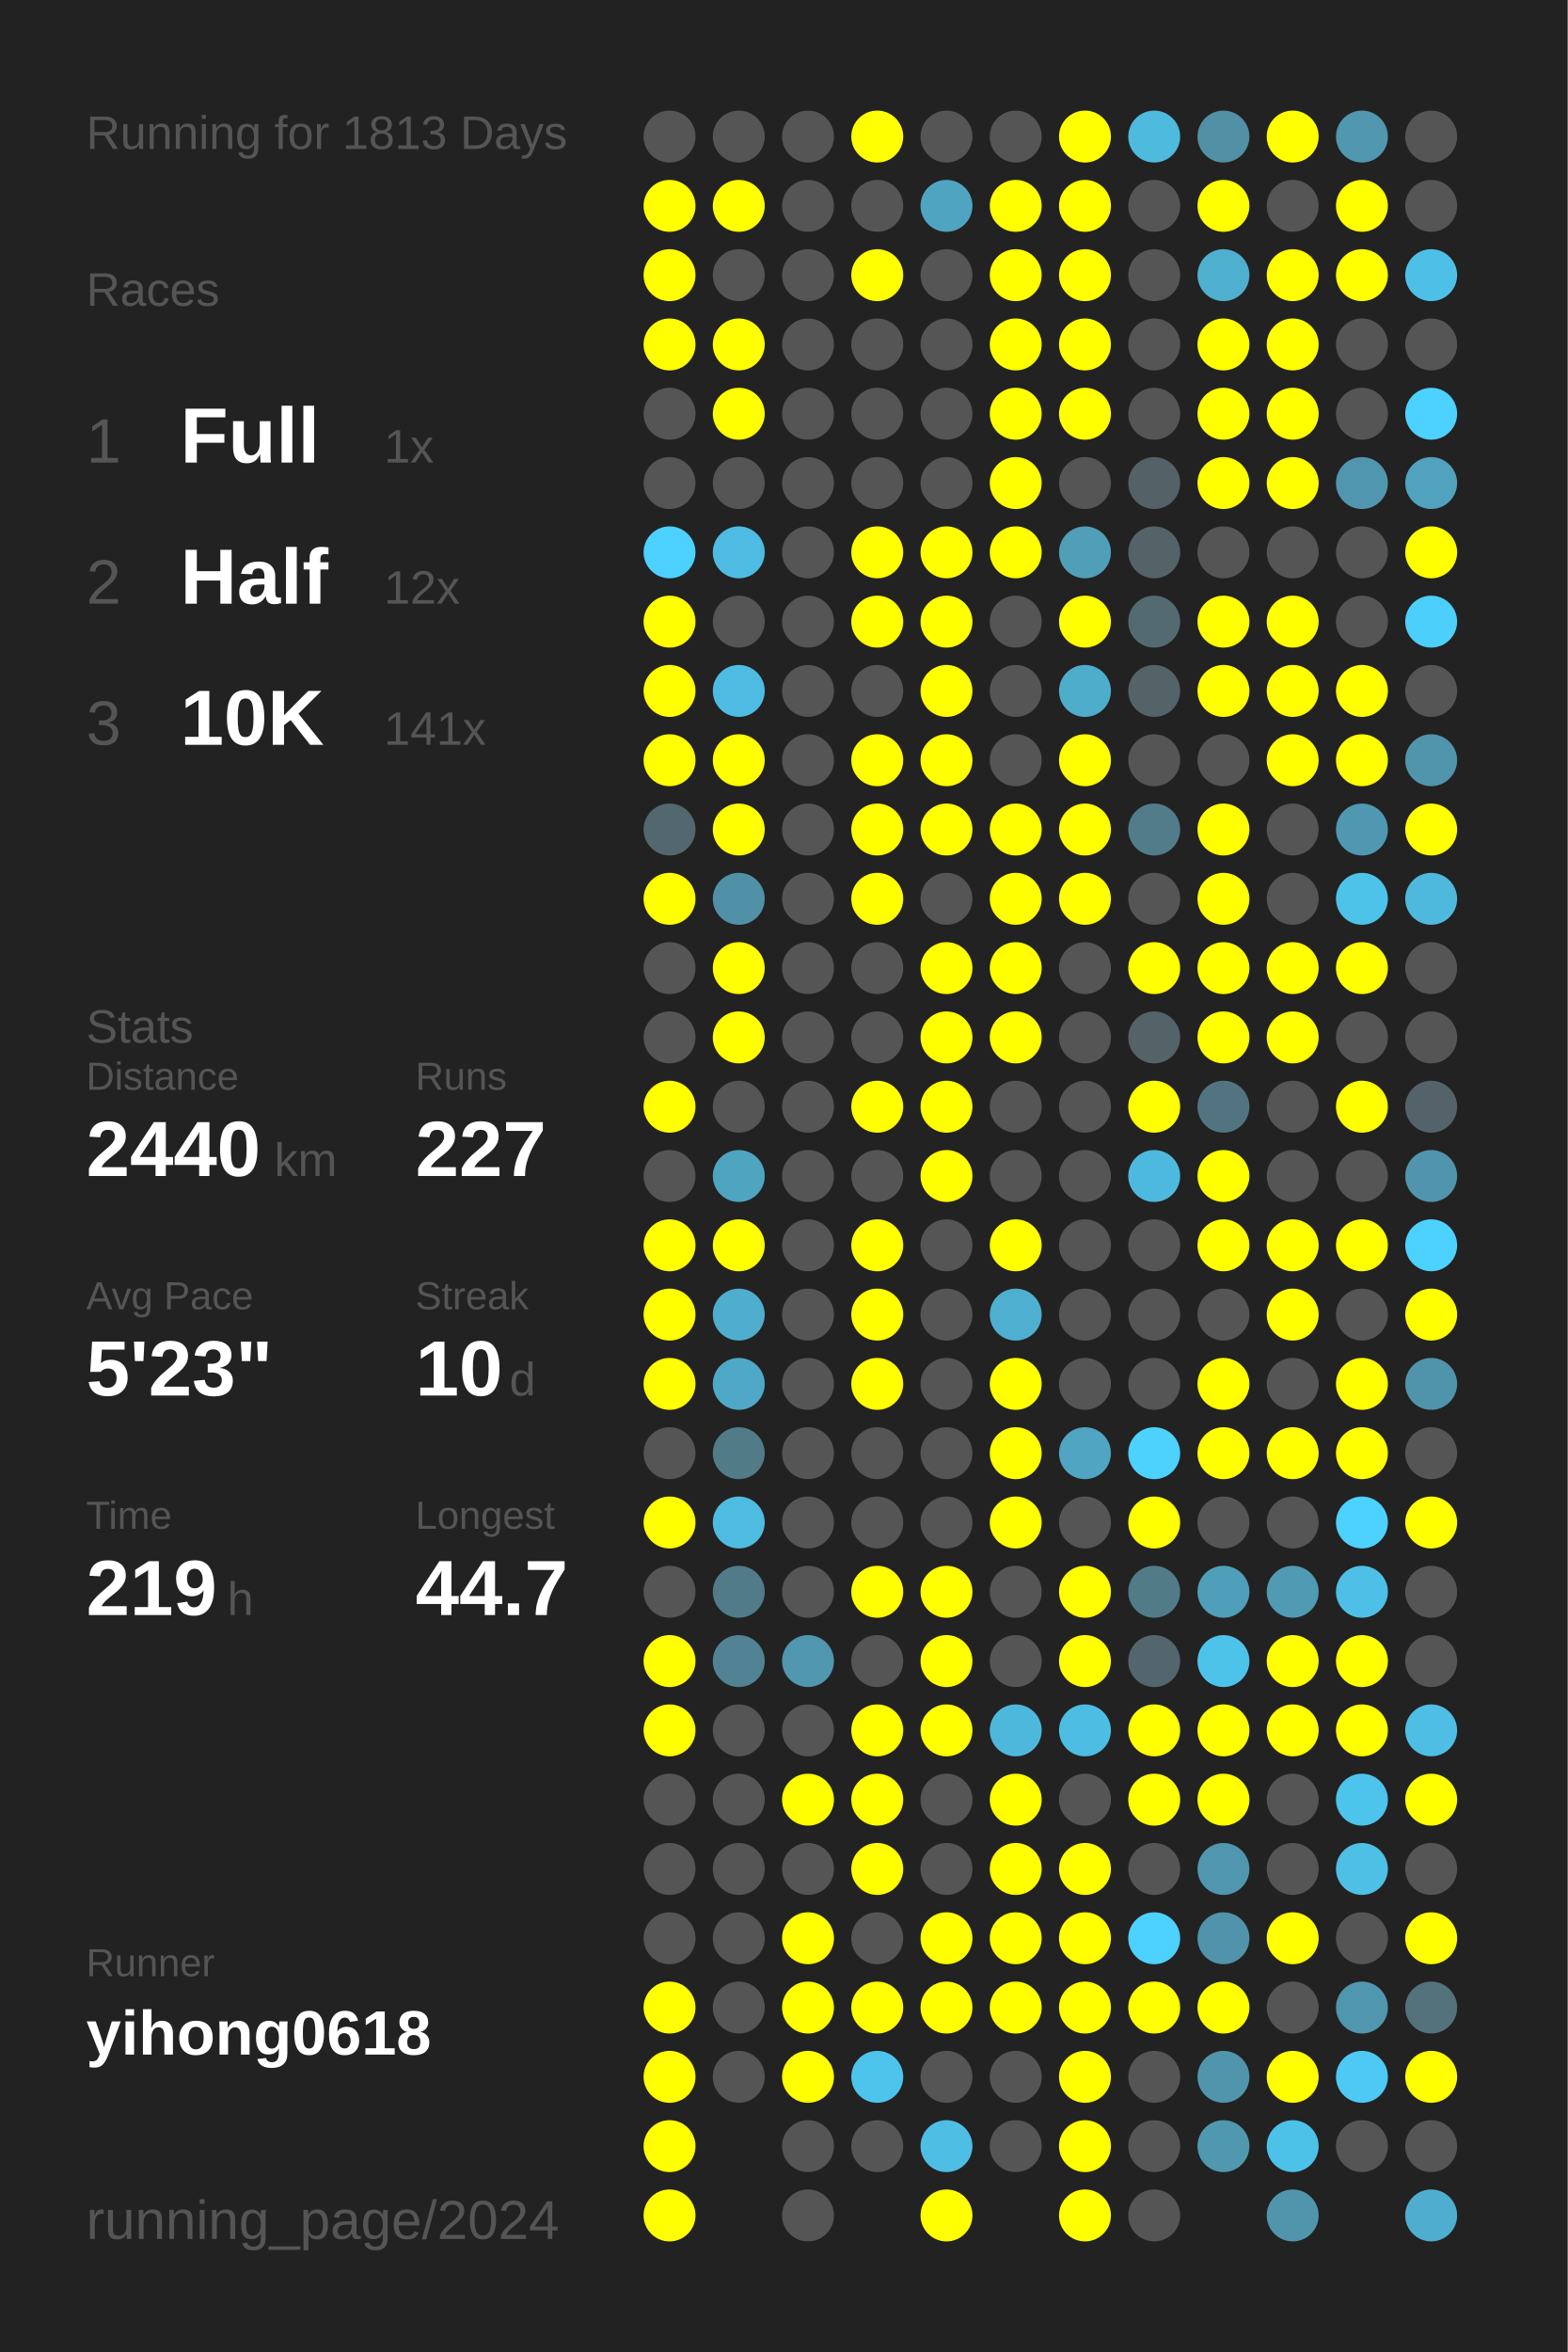
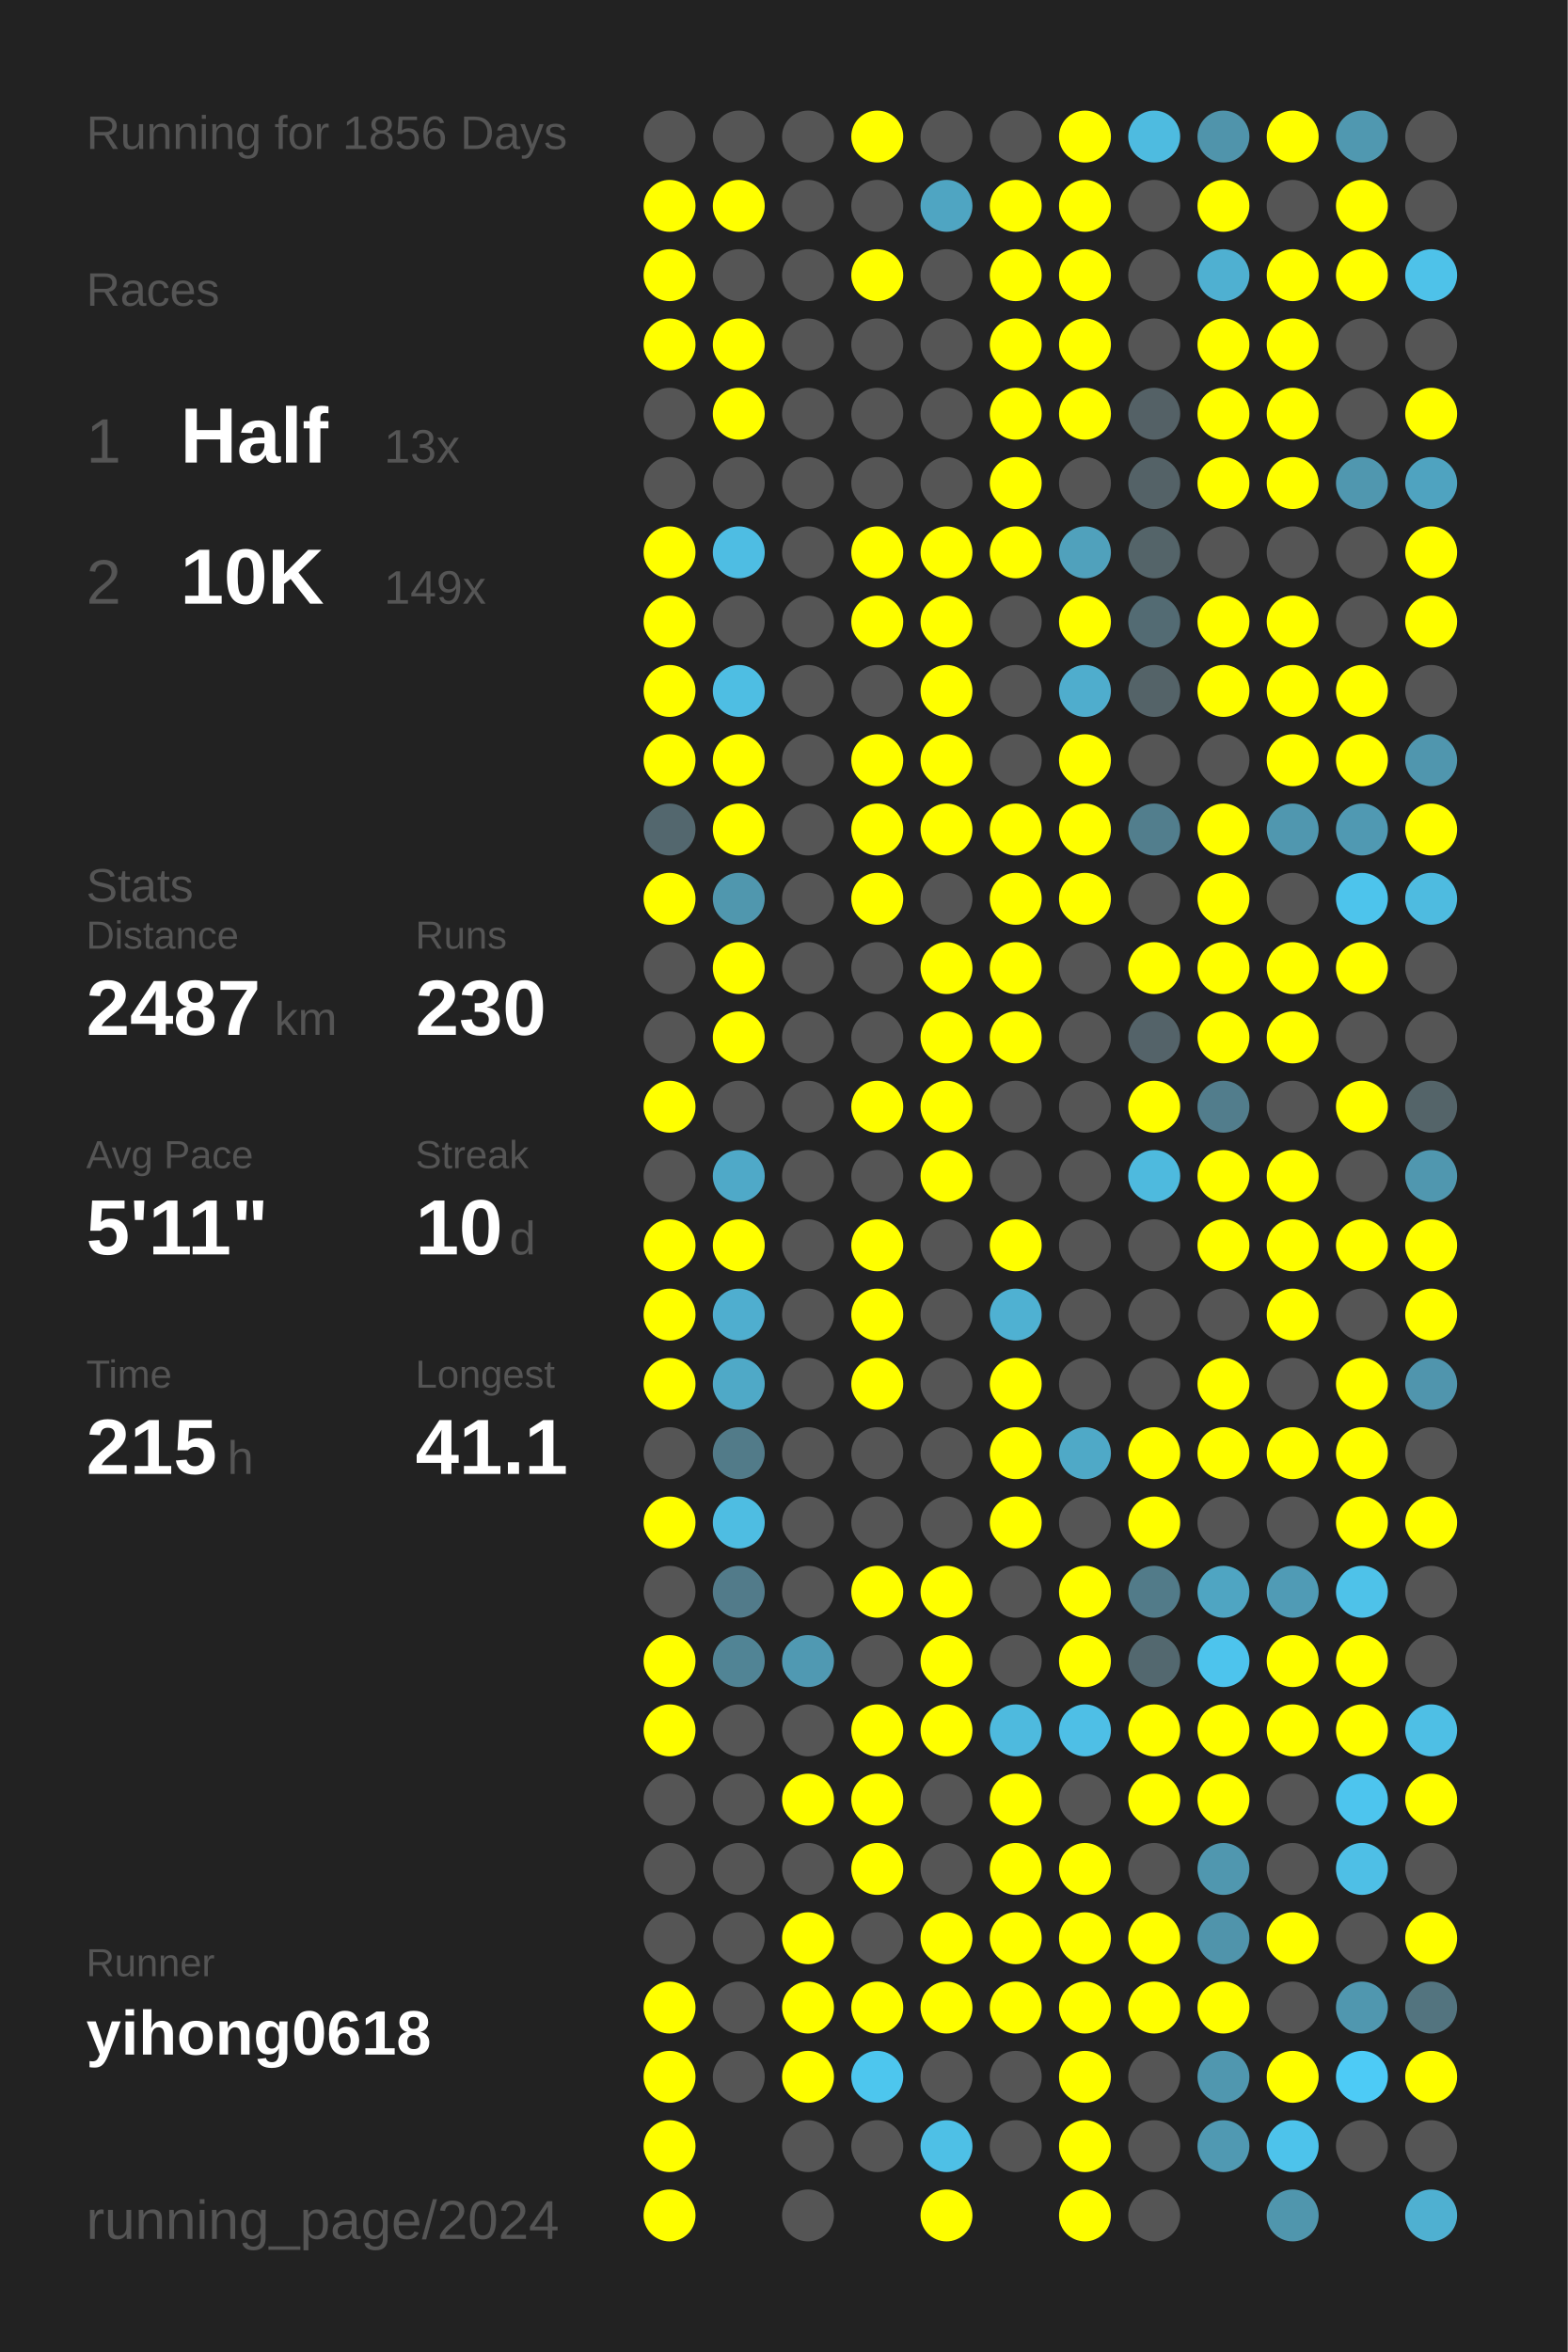
<svg xmlns="http://www.w3.org/2000/svg" baseProfile="full" height="300mm" version="1.1" viewBox="0,0,200,300" width="200mm">
  <defs />
  <rect fill="#222222" height="300" width="200" x="0" y="0" />
-   <text fill="#555555" style="font-size:6px; font-family:Arial;" x="11" y="19">Running for 1813 Days</text>
+   <text fill="#555555" style="font-size:6px; font-family:Arial;" x="11" y="19">Running for 1856 Days</text>
  <text fill="#555555" style="font-size:6px; font-family:Arial;" x="11" y="39">Races</text>
  <text fill="#555555" style="font-size:8px; font-family:Arial;" x="11" y="59">1</text>
-   <text fill="#FFFFFF" style="font-size:10px; font-family:Arial; font-weight:bold;" x="23" y="59">Full</text>
-   <text fill="#555555" style="font-size:6px; font-family:Arial;" x="49" y="59">1x</text>
+   <text fill="#FFFFFF" style="font-size:10px; font-family:Arial; font-weight:bold;" x="23" y="59">Half</text>
+   <text fill="#555555" style="font-size:6px; font-family:Arial;" x="49" y="59">13x</text>
  <text fill="#555555" style="font-size:8px; font-family:Arial;" x="11" y="77">2</text>
-   <text fill="#FFFFFF" style="font-size:10px; font-family:Arial; font-weight:bold;" x="23" y="77">Half</text>
-   <text fill="#555555" style="font-size:6px; font-family:Arial;" x="49" y="77">12x</text>
-   <text fill="#555555" style="font-size:8px; font-family:Arial;" x="11" y="95">3</text>
-   <text fill="#FFFFFF" style="font-size:10px; font-family:Arial; font-weight:bold;" x="23" y="95">10K</text>
-   <text fill="#555555" style="font-size:6px; font-family:Arial;" x="49" y="95">141x</text>
-   <text fill="#555555" style="font-size:6px; font-family:Arial;" x="11" y="133">Stats</text>
-   <text fill="#555555" style="font-size:5px; font-family:Arial;" x="11" y="139">Distance</text>
-   <text fill="#FFFFFF" style="font-size:10px; font-family:Arial; font-weight:bold;" x="11" y="150">2440</text>
-   <text fill="#555555" style="font-size:6px; font-family:Arial;" x="35" y="150">km</text>
-   <text fill="#555555" style="font-size:5px; font-family:Arial;" x="53" y="139">Runs</text>
-   <text fill="#FFFFFF" style="font-size:10px; font-family:Arial; font-weight:bold;" x="53" y="150">227</text>
-   <text fill="#555555" style="font-size:5px; font-family:Arial;" x="11" y="167">Avg Pace</text>
-   <text fill="#FFFFFF" style="font-size:10px; font-family:Arial; font-weight:bold;" x="11" y="178">5'23"</text>
-   <text fill="#555555" style="font-size:5px; font-family:Arial;" x="53" y="167">Streak</text>
-   <text fill="#FFFFFF" style="font-size:10px; font-family:Arial; font-weight:bold;" x="53" y="178">10</text>
-   <text fill="#555555" style="font-size:6px; font-family:Arial;" x="65" y="178">d</text>
-   <text fill="#555555" style="font-size:5px; font-family:Arial;" x="11" y="195">Time</text>
-   <text fill="#FFFFFF" style="font-size:10px; font-family:Arial; font-weight:bold;" x="11" y="206">219</text>
-   <text fill="#555555" style="font-size:6px; font-family:Arial;" x="29" y="206">h</text>
-   <text fill="#555555" style="font-size:5px; font-family:Arial;" x="53" y="195">Longest</text>
-   <text fill="#FFFFFF" style="font-size:10px; font-family:Arial; font-weight:bold;" x="53" y="206">44.7</text>
+   <text fill="#FFFFFF" style="font-size:10px; font-family:Arial; font-weight:bold;" x="23" y="77">10K</text>
+   <text fill="#555555" style="font-size:6px; font-family:Arial;" x="49" y="77">149x</text>
+   <text fill="#555555" style="font-size:6px; font-family:Arial;" x="11" y="115">Stats</text>
+   <text fill="#555555" style="font-size:5px; font-family:Arial;" x="11" y="121">Distance</text>
+   <text fill="#FFFFFF" style="font-size:10px; font-family:Arial; font-weight:bold;" x="11" y="132">2487</text>
+   <text fill="#555555" style="font-size:6px; font-family:Arial;" x="35" y="132">km</text>
+   <text fill="#555555" style="font-size:5px; font-family:Arial;" x="53" y="121">Runs</text>
+   <text fill="#FFFFFF" style="font-size:10px; font-family:Arial; font-weight:bold;" x="53" y="132">230</text>
+   <text fill="#555555" style="font-size:5px; font-family:Arial;" x="11" y="149">Avg Pace</text>
+   <text fill="#FFFFFF" style="font-size:10px; font-family:Arial; font-weight:bold;" x="11" y="160">5'11"</text>
+   <text fill="#555555" style="font-size:5px; font-family:Arial;" x="53" y="149">Streak</text>
+   <text fill="#FFFFFF" style="font-size:10px; font-family:Arial; font-weight:bold;" x="53" y="160">10</text>
+   <text fill="#555555" style="font-size:6px; font-family:Arial;" x="65" y="160">d</text>
+   <text fill="#555555" style="font-size:5px; font-family:Arial;" x="11" y="177">Time</text>
+   <text fill="#FFFFFF" style="font-size:10px; font-family:Arial; font-weight:bold;" x="11" y="188">215</text>
+   <text fill="#555555" style="font-size:6px; font-family:Arial;" x="29" y="188">h</text>
+   <text fill="#555555" style="font-size:5px; font-family:Arial;" x="53" y="177">Longest</text>
+   <text fill="#FFFFFF" style="font-size:10px; font-family:Arial; font-weight:bold;" x="53" y="188">41.1</text>
  <text fill="#555555" style="font-size:5px; font-family:Arial;" x="11" y="252.065">Runner</text>
  <text fill="#FFFFFF" style="font-size:8px; font-family:Arial; font-weight:bold;" x="11" y="262.065">yihong0618</text>
  <text fill="#555555" style="font-size:7px; font-family:Arial;" x="11" y="285.581">running_page/2024</text>
  <circle cx="85.417" cy="17.419" fill="#555555" r="3.312" />
  <circle cx="85.417" cy="26.258" fill="#FFFF00" r="3.312" />
  <circle cx="85.417" cy="35.097" fill="#FFFF00" r="3.312" />
  <circle cx="85.417" cy="43.935" fill="#FFFF00" r="3.312" />
  <circle cx="85.417" cy="52.774" fill="#555555" r="3.312" />
  <circle cx="85.417" cy="61.613" fill="#555555" r="3.312" />
-   <circle cx="85.417" cy="70.452" fill="#4dd1fe" r="3.312" />
+   <circle cx="85.417" cy="70.452" fill="#FFFF00" r="3.312" />
  <circle cx="85.417" cy="79.29" fill="#FFFF00" r="3.312" />
  <circle cx="85.417" cy="88.129" fill="#FFFF00" r="3.312" />
  <circle cx="85.417" cy="96.968" fill="#FFFF00" r="3.312" />
  <circle cx="85.417" cy="105.806" fill="#53676e" r="3.312" />
  <circle cx="85.417" cy="114.645" fill="#FFFF00" r="3.312" />
  <circle cx="85.417" cy="123.484" fill="#555555" r="3.312" />
  <circle cx="85.417" cy="132.323" fill="#555555" r="3.312" />
  <circle cx="85.417" cy="141.161" fill="#FFFF00" r="3.312" />
  <circle cx="85.417" cy="150" fill="#555555" r="3.312" />
  <circle cx="85.417" cy="158.839" fill="#FFFF00" r="3.312" />
  <circle cx="85.417" cy="167.677" fill="#FFFF00" r="3.312" />
  <circle cx="85.417" cy="176.516" fill="#FFFF00" r="3.312" />
  <circle cx="85.417" cy="185.355" fill="#555555" r="3.312" />
  <circle cx="85.417" cy="194.194" fill="#FFFF00" r="3.312" />
  <circle cx="85.417" cy="203.032" fill="#555555" r="3.312" />
  <circle cx="85.417" cy="211.871" fill="#FFFF00" r="3.312" />
  <circle cx="85.417" cy="220.71" fill="#FFFF00" r="3.312" />
  <circle cx="85.417" cy="229.548" fill="#555555" r="3.312" />
  <circle cx="85.417" cy="238.387" fill="#555555" r="3.312" />
  <circle cx="85.417" cy="247.226" fill="#555555" r="3.312" />
  <circle cx="85.417" cy="256.065" fill="#FFFF00" r="3.312" />
  <circle cx="85.417" cy="264.903" fill="#FFFF00" r="3.312" />
  <circle cx="85.417" cy="273.742" fill="#FFFF00" r="3.312" />
  <circle cx="85.417" cy="282.581" fill="#FFFF00" r="3.312" />
  <circle cx="94.25" cy="17.419" fill="#555555" r="3.312" />
  <circle cx="94.25" cy="26.258" fill="#FFFF00" r="3.312" />
  <circle cx="94.25" cy="35.097" fill="#555555" r="3.312" />
  <circle cx="94.25" cy="43.935" fill="#FFFF00" r="3.312" />
  <circle cx="94.25" cy="52.774" fill="#FFFF00" r="3.312" />
  <circle cx="94.25" cy="61.613" fill="#555555" r="3.312" />
-   <circle cx="94.25" cy="70.452" fill="#4ebce2" r="3.312" />
+   <circle cx="94.25" cy="70.452" fill="#4ebde3" r="3.312" />
  <circle cx="94.25" cy="79.29" fill="#555555" r="3.312" />
-   <circle cx="94.25" cy="88.129" fill="#4ebce2" r="3.312" />
+   <circle cx="94.25" cy="88.129" fill="#4ebee3" r="3.312" />
  <circle cx="94.25" cy="96.968" fill="#FFFF00" r="3.312" />
  <circle cx="94.25" cy="105.806" fill="#FFFF00" r="3.312" />
-   <circle cx="94.25" cy="114.645" fill="#5191a7" r="3.312" />
+   <circle cx="94.25" cy="114.645" fill="#5097ae" r="3.312" />
  <circle cx="94.25" cy="123.484" fill="#FFFF00" r="3.312" />
  <circle cx="94.25" cy="132.323" fill="#FFFF00" r="3.312" />
  <circle cx="94.25" cy="141.161" fill="#555555" r="3.312" />
-   <circle cx="94.25" cy="150" fill="#4fa4c0" r="3.312" />
+   <circle cx="94.25" cy="150" fill="#4fa9c8" r="3.312" />
  <circle cx="94.25" cy="158.839" fill="#FFFF00" r="3.312" />
-   <circle cx="94.25" cy="167.677" fill="#4fadcd" r="3.312" />
-   <circle cx="94.25" cy="176.516" fill="#4fa8c7" r="3.312" />
-   <circle cx="94.25" cy="185.355" fill="#527b88" r="3.312" />
-   <circle cx="94.25" cy="194.194" fill="#4ebbe0" r="3.312" />
-   <circle cx="94.25" cy="203.032" fill="#527b89" r="3.312" />
-   <circle cx="94.25" cy="211.871" fill="#528394" r="3.312" />
+   <circle cx="94.25" cy="167.677" fill="#4faecf" r="3.312" />
+   <circle cx="94.25" cy="176.516" fill="#4fa9c7" r="3.312" />
+   <circle cx="94.25" cy="185.355" fill="#527b89" r="3.312" />
+   <circle cx="94.25" cy="194.194" fill="#4ebde2" r="3.312" />
+   <circle cx="94.25" cy="203.032" fill="#527b8a" r="3.312" />
+   <circle cx="94.25" cy="211.871" fill="#518495" r="3.312" />
  <circle cx="94.25" cy="220.71" fill="#555555" r="3.312" />
  <circle cx="94.25" cy="229.548" fill="#555555" r="3.312" />
  <circle cx="94.25" cy="238.387" fill="#555555" r="3.312" />
  <circle cx="94.25" cy="247.226" fill="#555555" r="3.312" />
  <circle cx="94.25" cy="256.065" fill="#555555" r="3.312" />
  <circle cx="94.25" cy="264.903" fill="#555555" r="3.312" />
  <circle cx="103.083" cy="17.419" fill="#555555" r="3.312" />
  <circle cx="103.083" cy="26.258" fill="#555555" r="3.312" />
  <circle cx="103.083" cy="35.097" fill="#555555" r="3.312" />
  <circle cx="103.083" cy="43.935" fill="#555555" r="3.312" />
  <circle cx="103.083" cy="52.774" fill="#555555" r="3.312" />
  <circle cx="103.083" cy="61.613" fill="#555555" r="3.312" />
  <circle cx="103.083" cy="70.452" fill="#555555" r="3.312" />
  <circle cx="103.083" cy="79.29" fill="#555555" r="3.312" />
  <circle cx="103.083" cy="88.129" fill="#555555" r="3.312" />
  <circle cx="103.083" cy="96.968" fill="#555555" r="3.312" />
  <circle cx="103.083" cy="105.806" fill="#555555" r="3.312" />
  <circle cx="103.083" cy="114.645" fill="#555555" r="3.312" />
  <circle cx="103.083" cy="123.484" fill="#555555" r="3.312" />
  <circle cx="103.083" cy="132.323" fill="#555555" r="3.312" />
  <circle cx="103.083" cy="141.161" fill="#555555" r="3.312" />
  <circle cx="103.083" cy="150" fill="#555555" r="3.312" />
  <circle cx="103.083" cy="158.839" fill="#555555" r="3.312" />
  <circle cx="103.083" cy="167.677" fill="#555555" r="3.312" />
  <circle cx="103.083" cy="176.516" fill="#555555" r="3.312" />
  <circle cx="103.083" cy="185.355" fill="#555555" r="3.312" />
  <circle cx="103.083" cy="194.194" fill="#555555" r="3.312" />
  <circle cx="103.083" cy="203.032" fill="#555555" r="3.312" />
-   <circle cx="103.083" cy="211.871" fill="#5096ae" r="3.312" />
+   <circle cx="103.083" cy="211.871" fill="#5099b2" r="3.312" />
  <circle cx="103.083" cy="220.71" fill="#555555" r="3.312" />
  <circle cx="103.083" cy="229.548" fill="#FFFF00" r="3.312" />
  <circle cx="103.083" cy="238.387" fill="#555555" r="3.312" />
  <circle cx="103.083" cy="247.226" fill="#FFFF00" r="3.312" />
  <circle cx="103.083" cy="256.065" fill="#FFFF00" r="3.312" />
  <circle cx="103.083" cy="264.903" fill="#FFFF00" r="3.312" />
  <circle cx="103.083" cy="273.742" fill="#555555" r="3.312" />
  <circle cx="103.083" cy="282.581" fill="#555555" r="3.312" />
  <circle cx="111.917" cy="17.419" fill="#FFFF00" r="3.312" />
  <circle cx="111.917" cy="26.258" fill="#555555" r="3.312" />
  <circle cx="111.917" cy="35.097" fill="#FFFF00" r="3.312" />
  <circle cx="111.917" cy="43.935" fill="#555555" r="3.312" />
  <circle cx="111.917" cy="52.774" fill="#555555" r="3.312" />
  <circle cx="111.917" cy="61.613" fill="#555555" r="3.312" />
  <circle cx="111.917" cy="70.452" fill="#FFFF00" r="3.312" />
  <circle cx="111.917" cy="79.29" fill="#FFFF00" r="3.312" />
  <circle cx="111.917" cy="88.129" fill="#555555" r="3.312" />
  <circle cx="111.917" cy="96.968" fill="#FFFF00" r="3.312" />
  <circle cx="111.917" cy="105.806" fill="#FFFF00" r="3.312" />
  <circle cx="111.917" cy="114.645" fill="#FFFF00" r="3.312" />
  <circle cx="111.917" cy="123.484" fill="#555555" r="3.312" />
  <circle cx="111.917" cy="132.323" fill="#555555" r="3.312" />
  <circle cx="111.917" cy="141.161" fill="#FFFF00" r="3.312" />
  <circle cx="111.917" cy="150" fill="#555555" r="3.312" />
  <circle cx="111.917" cy="158.839" fill="#FFFF00" r="3.312" />
  <circle cx="111.917" cy="167.677" fill="#FFFF00" r="3.312" />
  <circle cx="111.917" cy="176.516" fill="#FFFF00" r="3.312" />
  <circle cx="111.917" cy="185.355" fill="#555555" r="3.312" />
  <circle cx="111.917" cy="194.194" fill="#555555" r="3.312" />
  <circle cx="111.917" cy="203.032" fill="#FFFF00" r="3.312" />
  <circle cx="111.917" cy="211.871" fill="#555555" r="3.312" />
  <circle cx="111.917" cy="220.71" fill="#FFFF00" r="3.312" />
  <circle cx="111.917" cy="229.548" fill="#FFFF00" r="3.312" />
  <circle cx="111.917" cy="238.387" fill="#FFFF00" r="3.312" />
  <circle cx="111.917" cy="247.226" fill="#555555" r="3.312" />
  <circle cx="111.917" cy="256.065" fill="#FFFF00" r="3.312" />
-   <circle cx="111.917" cy="264.903" fill="#4dc4ec" r="3.312" />
+   <circle cx="111.917" cy="264.903" fill="#4dc6ee" r="3.312" />
  <circle cx="111.917" cy="273.742" fill="#555555" r="3.312" />
  <circle cx="120.75" cy="17.419" fill="#555555" r="3.312" />
-   <circle cx="120.75" cy="26.258" fill="#4fa4c1" r="3.312" />
+   <circle cx="120.75" cy="26.258" fill="#4fa5c2" r="3.312" />
  <circle cx="120.75" cy="35.097" fill="#555555" r="3.312" />
  <circle cx="120.75" cy="43.935" fill="#555555" r="3.312" />
  <circle cx="120.75" cy="52.774" fill="#555555" r="3.312" />
  <circle cx="120.75" cy="61.613" fill="#555555" r="3.312" />
  <circle cx="120.75" cy="70.452" fill="#FFFF00" r="3.312" />
  <circle cx="120.75" cy="79.29" fill="#FFFF00" r="3.312" />
  <circle cx="120.75" cy="88.129" fill="#FFFF00" r="3.312" />
  <circle cx="120.75" cy="96.968" fill="#FFFF00" r="3.312" />
  <circle cx="120.75" cy="105.806" fill="#FFFF00" r="3.312" />
  <circle cx="120.75" cy="114.645" fill="#555555" r="3.312" />
  <circle cx="120.75" cy="123.484" fill="#FFFF00" r="3.312" />
  <circle cx="120.75" cy="132.323" fill="#FFFF00" r="3.312" />
  <circle cx="120.75" cy="141.161" fill="#FFFF00" r="3.312" />
  <circle cx="120.75" cy="150" fill="#FFFF00" r="3.312" />
  <circle cx="120.75" cy="158.839" fill="#555555" r="3.312" />
  <circle cx="120.75" cy="167.677" fill="#555555" r="3.312" />
  <circle cx="120.75" cy="176.516" fill="#555555" r="3.312" />
  <circle cx="120.75" cy="185.355" fill="#555555" r="3.312" />
  <circle cx="120.75" cy="194.194" fill="#555555" r="3.312" />
  <circle cx="120.75" cy="203.032" fill="#FFFF00" r="3.312" />
  <circle cx="120.75" cy="211.871" fill="#FFFF00" r="3.312" />
  <circle cx="120.75" cy="220.71" fill="#FFFF00" r="3.312" />
  <circle cx="120.75" cy="229.548" fill="#555555" r="3.312" />
  <circle cx="120.75" cy="238.387" fill="#555555" r="3.312" />
  <circle cx="120.75" cy="247.226" fill="#FFFF00" r="3.312" />
  <circle cx="120.75" cy="256.065" fill="#FFFF00" r="3.312" />
  <circle cx="120.75" cy="264.903" fill="#555555" r="3.312" />
-   <circle cx="120.75" cy="273.742" fill="#4ebee5" r="3.312" />
+   <circle cx="120.75" cy="273.742" fill="#4ec0e6" r="3.312" />
  <circle cx="120.75" cy="282.581" fill="#FFFF00" r="3.312" />
  <circle cx="129.583" cy="17.419" fill="#555555" r="3.312" />
  <circle cx="129.583" cy="26.258" fill="#FFFF00" r="3.312" />
  <circle cx="129.583" cy="35.097" fill="#FFFF00" r="3.312" />
  <circle cx="129.583" cy="43.935" fill="#FFFF00" r="3.312" />
  <circle cx="129.583" cy="52.774" fill="#FFFF00" r="3.312" />
  <circle cx="129.583" cy="61.613" fill="#FFFF00" r="3.312" />
  <circle cx="129.583" cy="70.452" fill="#FFFF00" r="3.312" />
  <circle cx="129.583" cy="79.29" fill="#555555" r="3.312" />
  <circle cx="129.583" cy="88.129" fill="#555555" r="3.312" />
  <circle cx="129.583" cy="96.968" fill="#555555" r="3.312" />
  <circle cx="129.583" cy="105.806" fill="#FFFF00" r="3.312" />
  <circle cx="129.583" cy="114.645" fill="#FFFF00" r="3.312" />
  <circle cx="129.583" cy="123.484" fill="#FFFF00" r="3.312" />
  <circle cx="129.583" cy="132.323" fill="#FFFF00" r="3.312" />
  <circle cx="129.583" cy="141.161" fill="#555555" r="3.312" />
  <circle cx="129.583" cy="150" fill="#555555" r="3.312" />
  <circle cx="129.583" cy="158.839" fill="#FFFF00" r="3.312" />
-   <circle cx="129.583" cy="167.677" fill="#4fafd0" r="3.312" />
+   <circle cx="129.583" cy="167.677" fill="#4fb1d2" r="3.312" />
  <circle cx="129.583" cy="176.516" fill="#FFFF00" r="3.312" />
  <circle cx="129.583" cy="185.355" fill="#FFFF00" r="3.312" />
  <circle cx="129.583" cy="194.194" fill="#FFFF00" r="3.312" />
  <circle cx="129.583" cy="203.032" fill="#555555" r="3.312" />
  <circle cx="129.583" cy="211.871" fill="#555555" r="3.312" />
-   <circle cx="129.583" cy="220.71" fill="#4eb8dc" r="3.312" />
+   <circle cx="129.583" cy="220.71" fill="#4ebade" r="3.312" />
  <circle cx="129.583" cy="229.548" fill="#FFFF00" r="3.312" />
  <circle cx="129.583" cy="238.387" fill="#FFFF00" r="3.312" />
  <circle cx="129.583" cy="247.226" fill="#FFFF00" r="3.312" />
  <circle cx="129.583" cy="256.065" fill="#FFFF00" r="3.312" />
  <circle cx="129.583" cy="264.903" fill="#555555" r="3.312" />
  <circle cx="129.583" cy="273.742" fill="#555555" r="3.312" />
  <circle cx="138.417" cy="17.419" fill="#FFFF00" r="3.312" />
  <circle cx="138.417" cy="26.258" fill="#FFFF00" r="3.312" />
  <circle cx="138.417" cy="35.097" fill="#FFFF00" r="3.312" />
  <circle cx="138.417" cy="43.935" fill="#FFFF00" r="3.312" />
  <circle cx="138.417" cy="52.774" fill="#FFFF00" r="3.312" />
  <circle cx="138.417" cy="61.613" fill="#555555" r="3.312" />
-   <circle cx="138.417" cy="70.452" fill="#509eb8" r="3.312" />
+   <circle cx="138.417" cy="70.452" fill="#50a1bc" r="3.312" />
  <circle cx="138.417" cy="79.29" fill="#FFFF00" r="3.312" />
-   <circle cx="138.417" cy="88.129" fill="#4fadcc" r="3.312" />
+   <circle cx="138.417" cy="88.129" fill="#4fadcd" r="3.312" />
  <circle cx="138.417" cy="96.968" fill="#FFFF00" r="3.312" />
  <circle cx="138.417" cy="105.806" fill="#FFFF00" r="3.312" />
  <circle cx="138.417" cy="114.645" fill="#FFFF00" r="3.312" />
  <circle cx="138.417" cy="123.484" fill="#555555" r="3.312" />
  <circle cx="138.417" cy="132.323" fill="#555555" r="3.312" />
  <circle cx="138.417" cy="141.161" fill="#555555" r="3.312" />
  <circle cx="138.417" cy="150" fill="#555555" r="3.312" />
  <circle cx="138.417" cy="158.839" fill="#555555" r="3.312" />
  <circle cx="138.417" cy="167.677" fill="#555555" r="3.312" />
  <circle cx="138.417" cy="176.516" fill="#555555" r="3.312" />
-   <circle cx="138.417" cy="185.355" fill="#4fa5c2" r="3.312" />
+   <circle cx="138.417" cy="185.355" fill="#4fa9c7" r="3.312" />
  <circle cx="138.417" cy="194.194" fill="#555555" r="3.312" />
  <circle cx="138.417" cy="203.032" fill="#FFFF00" r="3.312" />
  <circle cx="138.417" cy="211.871" fill="#FFFF00" r="3.312" />
-   <circle cx="138.417" cy="220.71" fill="#4ebde3" r="3.312" />
+   <circle cx="138.417" cy="220.71" fill="#4ebfe6" r="3.312" />
  <circle cx="138.417" cy="229.548" fill="#555555" r="3.312" />
  <circle cx="138.417" cy="238.387" fill="#FFFF00" r="3.312" />
  <circle cx="138.417" cy="247.226" fill="#FFFF00" r="3.312" />
  <circle cx="138.417" cy="256.065" fill="#FFFF00" r="3.312" />
  <circle cx="138.417" cy="264.903" fill="#FFFF00" r="3.312" />
  <circle cx="138.417" cy="273.742" fill="#FFFF00" r="3.312" />
  <circle cx="138.417" cy="282.581" fill="#FFFF00" r="3.312" />
-   <circle cx="147.25" cy="17.419" fill="#4ebade" r="3.312" />
+   <circle cx="147.25" cy="17.419" fill="#4ebbe0" r="3.312" />
  <circle cx="147.25" cy="26.258" fill="#555555" r="3.312" />
  <circle cx="147.25" cy="35.097" fill="#555555" r="3.312" />
  <circle cx="147.25" cy="43.935" fill="#555555" r="3.312" />
-   <circle cx="147.25" cy="52.774" fill="#555555" r="3.312" />
-   <circle cx="147.25" cy="61.613" fill="#546166" r="3.312" />
-   <circle cx="147.25" cy="70.452" fill="#546368" r="3.312" />
-   <circle cx="147.25" cy="79.29" fill="#536a71" r="3.312" />
+   <circle cx="147.25" cy="52.774" fill="#546166" r="3.312" />
+   <circle cx="147.25" cy="61.613" fill="#546267" r="3.312" />
+   <circle cx="147.25" cy="70.452" fill="#546469" r="3.312" />
+   <circle cx="147.25" cy="79.29" fill="#536b73" r="3.312" />
  <circle cx="147.25" cy="88.129" fill="#546368" r="3.312" />
  <circle cx="147.25" cy="96.968" fill="#555555" r="3.312" />
-   <circle cx="147.25" cy="105.806" fill="#527c8a" r="3.312" />
+   <circle cx="147.25" cy="105.806" fill="#527e8d" r="3.312" />
  <circle cx="147.25" cy="114.645" fill="#555555" r="3.312" />
  <circle cx="147.25" cy="123.484" fill="#FFFF00" r="3.312" />
-   <circle cx="147.25" cy="132.323" fill="#546368" r="3.312" />
+   <circle cx="147.25" cy="132.323" fill="#546369" r="3.312" />
  <circle cx="147.25" cy="141.161" fill="#FFFF00" r="3.312" />
-   <circle cx="147.25" cy="150" fill="#4eb9de" r="3.312" />
+   <circle cx="147.25" cy="150" fill="#4ebade" r="3.312" />
  <circle cx="147.25" cy="158.839" fill="#555555" r="3.312" />
  <circle cx="147.25" cy="167.677" fill="#555555" r="3.312" />
  <circle cx="147.25" cy="176.516" fill="#555555" r="3.312" />
-   <circle cx="147.25" cy="185.355" fill="#4dd1fd" r="3.312" />
+   <circle cx="147.25" cy="185.355" fill="#FFFF00" r="3.312" />
  <circle cx="147.25" cy="194.194" fill="#FFFF00" r="3.312" />
-   <circle cx="147.25" cy="203.032" fill="#527b88" r="3.312" />
-   <circle cx="147.25" cy="211.871" fill="#53666d" r="3.312" />
+   <circle cx="147.25" cy="203.032" fill="#527b89" r="3.312" />
+   <circle cx="147.25" cy="211.871" fill="#53686f" r="3.312" />
  <circle cx="147.25" cy="220.71" fill="#FFFF00" r="3.312" />
  <circle cx="147.25" cy="229.548" fill="#FFFF00" r="3.312" />
  <circle cx="147.25" cy="238.387" fill="#555555" r="3.312" />
-   <circle cx="147.25" cy="247.226" fill="#4dd1fe" r="3.312" />
+   <circle cx="147.25" cy="247.226" fill="#FFFF00" r="3.312" />
  <circle cx="147.25" cy="256.065" fill="#FFFF00" r="3.312" />
  <circle cx="147.25" cy="264.903" fill="#555555" r="3.312" />
  <circle cx="147.25" cy="273.742" fill="#555555" r="3.312" />
  <circle cx="147.25" cy="282.581" fill="#555555" r="3.312" />
-   <circle cx="156.083" cy="17.419" fill="#5190a5" r="3.312" />
+   <circle cx="156.083" cy="17.419" fill="#5094ab" r="3.312" />
  <circle cx="156.083" cy="26.258" fill="#FFFF00" r="3.312" />
-   <circle cx="156.083" cy="35.097" fill="#4fafcf" r="3.312" />
+   <circle cx="156.083" cy="35.097" fill="#4fb0d1" r="3.312" />
  <circle cx="156.083" cy="43.935" fill="#FFFF00" r="3.312" />
  <circle cx="156.083" cy="52.774" fill="#FFFF00" r="3.312" />
  <circle cx="156.083" cy="61.613" fill="#FFFF00" r="3.312" />
  <circle cx="156.083" cy="70.452" fill="#555555" r="3.312" />
  <circle cx="156.083" cy="79.29" fill="#FFFF00" r="3.312" />
  <circle cx="156.083" cy="88.129" fill="#FFFF00" r="3.312" />
  <circle cx="156.083" cy="96.968" fill="#555555" r="3.312" />
  <circle cx="156.083" cy="105.806" fill="#FFFF00" r="3.312" />
  <circle cx="156.083" cy="114.645" fill="#FFFF00" r="3.312" />
  <circle cx="156.083" cy="123.484" fill="#FFFF00" r="3.312" />
  <circle cx="156.083" cy="132.323" fill="#FFFF00" r="3.312" />
-   <circle cx="156.083" cy="141.161" fill="#527480" r="3.312" />
+   <circle cx="156.083" cy="141.161" fill="#527d8c" r="3.312" />
  <circle cx="156.083" cy="150" fill="#FFFF00" r="3.312" />
  <circle cx="156.083" cy="158.839" fill="#FFFF00" r="3.312" />
  <circle cx="156.083" cy="167.677" fill="#555555" r="3.312" />
  <circle cx="156.083" cy="176.516" fill="#FFFF00" r="3.312" />
  <circle cx="156.083" cy="185.355" fill="#FFFF00" r="3.312" />
  <circle cx="156.083" cy="194.194" fill="#555555" r="3.312" />
-   <circle cx="156.083" cy="203.032" fill="#509fba" r="3.312" />
-   <circle cx="156.083" cy="211.871" fill="#4dc3ea" r="3.312" />
+   <circle cx="156.083" cy="203.032" fill="#4fa5c2" r="3.312" />
+   <circle cx="156.083" cy="211.871" fill="#4dc4ed" r="3.312" />
  <circle cx="156.083" cy="220.71" fill="#FFFF00" r="3.312" />
  <circle cx="156.083" cy="229.548" fill="#FFFF00" r="3.312" />
-   <circle cx="156.083" cy="238.387" fill="#5096ae" r="3.312" />
-   <circle cx="156.083" cy="247.226" fill="#5093aa" r="3.312" />
+   <circle cx="156.083" cy="238.387" fill="#5097af" r="3.312" />
+   <circle cx="156.083" cy="247.226" fill="#5094ab" r="3.312" />
  <circle cx="156.083" cy="256.065" fill="#FFFF00" r="3.312" />
-   <circle cx="156.083" cy="264.903" fill="#5095ac" r="3.312" />
-   <circle cx="156.083" cy="273.742" fill="#5098b0" r="3.312" />
+   <circle cx="156.083" cy="264.903" fill="#5097af" r="3.312" />
+   <circle cx="156.083" cy="273.742" fill="#5099b2" r="3.312" />
  <circle cx="164.917" cy="17.419" fill="#FFFF00" r="3.312" />
  <circle cx="164.917" cy="26.258" fill="#555555" r="3.312" />
  <circle cx="164.917" cy="35.097" fill="#FFFF00" r="3.312" />
  <circle cx="164.917" cy="43.935" fill="#FFFF00" r="3.312" />
  <circle cx="164.917" cy="52.774" fill="#FFFF00" r="3.312" />
  <circle cx="164.917" cy="61.613" fill="#FFFF00" r="3.312" />
  <circle cx="164.917" cy="70.452" fill="#555555" r="3.312" />
  <circle cx="164.917" cy="79.29" fill="#FFFF00" r="3.312" />
  <circle cx="164.917" cy="88.129" fill="#FFFF00" r="3.312" />
  <circle cx="164.917" cy="96.968" fill="#FFFF00" r="3.312" />
-   <circle cx="164.917" cy="105.806" fill="#555555" r="3.312" />
+   <circle cx="164.917" cy="105.806" fill="#5097af" r="3.312" />
  <circle cx="164.917" cy="114.645" fill="#555555" r="3.312" />
  <circle cx="164.917" cy="123.484" fill="#FFFF00" r="3.312" />
  <circle cx="164.917" cy="132.323" fill="#FFFF00" r="3.312" />
  <circle cx="164.917" cy="141.161" fill="#555555" r="3.312" />
-   <circle cx="164.917" cy="150" fill="#555555" r="3.312" />
+   <circle cx="164.917" cy="150" fill="#FFFF00" r="3.312" />
  <circle cx="164.917" cy="158.839" fill="#FFFF00" r="3.312" />
  <circle cx="164.917" cy="167.677" fill="#FFFF00" r="3.312" />
  <circle cx="164.917" cy="176.516" fill="#555555" r="3.312" />
  <circle cx="164.917" cy="185.355" fill="#FFFF00" r="3.312" />
  <circle cx="164.917" cy="194.194" fill="#555555" r="3.312" />
-   <circle cx="164.917" cy="203.032" fill="#509ab4" r="3.312" />
+   <circle cx="164.917" cy="203.032" fill="#509bb5" r="3.312" />
  <circle cx="164.917" cy="211.871" fill="#FFFF00" r="3.312" />
  <circle cx="164.917" cy="220.71" fill="#FFFF00" r="3.312" />
  <circle cx="164.917" cy="229.548" fill="#555555" r="3.312" />
  <circle cx="164.917" cy="238.387" fill="#555555" r="3.312" />
  <circle cx="164.917" cy="247.226" fill="#FFFF00" r="3.312" />
  <circle cx="164.917" cy="256.065" fill="#555555" r="3.312" />
  <circle cx="164.917" cy="264.903" fill="#FFFF00" r="3.312" />
-   <circle cx="164.917" cy="273.742" fill="#4dc2e9" r="3.312" />
-   <circle cx="164.917" cy="282.581" fill="#5095ac" r="3.312" />
-   <circle cx="173.75" cy="17.419" fill="#5097af" r="3.312" />
+   <circle cx="164.917" cy="273.742" fill="#4dc3eb" r="3.312" />
+   <circle cx="164.917" cy="282.581" fill="#5096ad" r="3.312" />
+   <circle cx="173.75" cy="17.419" fill="#5098b0" r="3.312" />
  <circle cx="173.75" cy="26.258" fill="#FFFF00" r="3.312" />
  <circle cx="173.75" cy="35.097" fill="#FFFF00" r="3.312" />
  <circle cx="173.75" cy="43.935" fill="#555555" r="3.312" />
  <circle cx="173.75" cy="52.774" fill="#555555" r="3.312" />
-   <circle cx="173.75" cy="61.613" fill="#5096ae" r="3.312" />
+   <circle cx="173.75" cy="61.613" fill="#5097af" r="3.312" />
  <circle cx="173.75" cy="70.452" fill="#555555" r="3.312" />
  <circle cx="173.75" cy="79.29" fill="#555555" r="3.312" />
  <circle cx="173.75" cy="88.129" fill="#FFFF00" r="3.312" />
  <circle cx="173.75" cy="96.968" fill="#FFFF00" r="3.312" />
-   <circle cx="173.75" cy="105.806" fill="#5098b1" r="3.312" />
-   <circle cx="173.75" cy="114.645" fill="#4dc3ea" r="3.312" />
+   <circle cx="173.75" cy="105.806" fill="#5099b2" r="3.312" />
+   <circle cx="173.75" cy="114.645" fill="#4dc4ec" r="3.312" />
  <circle cx="173.75" cy="123.484" fill="#FFFF00" r="3.312" />
  <circle cx="173.75" cy="132.323" fill="#555555" r="3.312" />
  <circle cx="173.75" cy="141.161" fill="#FFFF00" r="3.312" />
  <circle cx="173.75" cy="150" fill="#555555" r="3.312" />
  <circle cx="173.75" cy="158.839" fill="#FFFF00" r="3.312" />
  <circle cx="173.75" cy="167.677" fill="#555555" r="3.312" />
  <circle cx="173.75" cy="176.516" fill="#FFFF00" r="3.312" />
  <circle cx="173.75" cy="185.355" fill="#FFFF00" r="3.312" />
-   <circle cx="173.75" cy="194.194" fill="#4dd1fe" r="3.312" />
-   <circle cx="173.75" cy="203.032" fill="#4ec0e7" r="3.312" />
+   <circle cx="173.75" cy="194.194" fill="#FFFF00" r="3.312" />
+   <circle cx="173.75" cy="203.032" fill="#4ec2e9" r="3.312" />
  <circle cx="173.75" cy="211.871" fill="#FFFF00" r="3.312" />
  <circle cx="173.75" cy="220.71" fill="#FFFF00" r="3.312" />
-   <circle cx="173.75" cy="229.548" fill="#4dc4ec" r="3.312" />
-   <circle cx="173.75" cy="238.387" fill="#4ebfe5" r="3.312" />
+   <circle cx="173.75" cy="229.548" fill="#4dc5ee" r="3.312" />
+   <circle cx="173.75" cy="238.387" fill="#4ebfe6" r="3.312" />
  <circle cx="173.75" cy="247.226" fill="#555555" r="3.312" />
-   <circle cx="173.75" cy="256.065" fill="#5096ae" r="3.312" />
-   <circle cx="173.75" cy="264.903" fill="#4dc9f4" r="3.312" />
+   <circle cx="173.75" cy="256.065" fill="#5097af" r="3.312" />
+   <circle cx="173.75" cy="264.903" fill="#4dcbf6" r="3.312" />
  <circle cx="173.75" cy="273.742" fill="#555555" r="3.312" />
  <circle cx="182.583" cy="17.419" fill="#555555" r="3.312" />
  <circle cx="182.583" cy="26.258" fill="#555555" r="3.312" />
-   <circle cx="182.583" cy="35.097" fill="#4ec0e7" r="3.312" />
+   <circle cx="182.583" cy="35.097" fill="#4ec2e9" r="3.312" />
  <circle cx="182.583" cy="43.935" fill="#555555" r="3.312" />
-   <circle cx="182.583" cy="52.774" fill="#4dd1fe" r="3.312" />
-   <circle cx="182.583" cy="61.613" fill="#50a2be" r="3.312" />
+   <circle cx="182.583" cy="52.774" fill="#FFFF00" r="3.312" />
+   <circle cx="182.583" cy="61.613" fill="#4fa3c0" r="3.312" />
  <circle cx="182.583" cy="70.452" fill="#FFFF00" r="3.312" />
-   <circle cx="182.583" cy="79.29" fill="#4dcffb" r="3.312" />
+   <circle cx="182.583" cy="79.29" fill="#FFFF00" r="3.312" />
  <circle cx="182.583" cy="88.129" fill="#555555" r="3.312" />
-   <circle cx="182.583" cy="96.968" fill="#5095ac" r="3.312" />
+   <circle cx="182.583" cy="96.968" fill="#5096ae" r="3.312" />
  <circle cx="182.583" cy="105.806" fill="#FFFF00" r="3.312" />
-   <circle cx="182.583" cy="114.645" fill="#4eb9dd" r="3.312" />
+   <circle cx="182.583" cy="114.645" fill="#4ebbe0" r="3.312" />
  <circle cx="182.583" cy="123.484" fill="#555555" r="3.312" />
  <circle cx="182.583" cy="132.323" fill="#555555" r="3.312" />
-   <circle cx="182.583" cy="141.161" fill="#546369" r="3.312" />
-   <circle cx="182.583" cy="150" fill="#5095ad" r="3.312" />
-   <circle cx="182.583" cy="158.839" fill="#4dd1fe" r="3.312" />
+   <circle cx="182.583" cy="141.161" fill="#546469" r="3.312" />
+   <circle cx="182.583" cy="150" fill="#5097af" r="3.312" />
+   <circle cx="182.583" cy="158.839" fill="#FFFF00" r="3.312" />
  <circle cx="182.583" cy="167.677" fill="#FFFF00" r="3.312" />
-   <circle cx="182.583" cy="176.516" fill="#5094ab" r="3.312" />
+   <circle cx="182.583" cy="176.516" fill="#5095ad" r="3.312" />
  <circle cx="182.583" cy="185.355" fill="#555555" r="3.312" />
  <circle cx="182.583" cy="194.194" fill="#FFFF00" r="3.312" />
  <circle cx="182.583" cy="203.032" fill="#555555" r="3.312" />
  <circle cx="182.583" cy="211.871" fill="#555555" r="3.312" />
-   <circle cx="182.583" cy="220.71" fill="#4ebee4" r="3.312" />
+   <circle cx="182.583" cy="220.71" fill="#4ebfe5" r="3.312" />
  <circle cx="182.583" cy="229.548" fill="#FFFF00" r="3.312" />
  <circle cx="182.583" cy="238.387" fill="#555555" r="3.312" />
  <circle cx="182.583" cy="247.226" fill="#FFFF00" r="3.312" />
-   <circle cx="182.583" cy="256.065" fill="#53727c" r="3.312" />
+   <circle cx="182.583" cy="256.065" fill="#53747f" r="3.312" />
  <circle cx="182.583" cy="264.903" fill="#FFFF00" r="3.312" />
  <circle cx="182.583" cy="273.742" fill="#555555" r="3.312" />
-   <circle cx="182.583" cy="282.581" fill="#4faecf" r="3.312" />
+   <circle cx="182.583" cy="282.581" fill="#4fb0d1" r="3.312" />
</svg>
